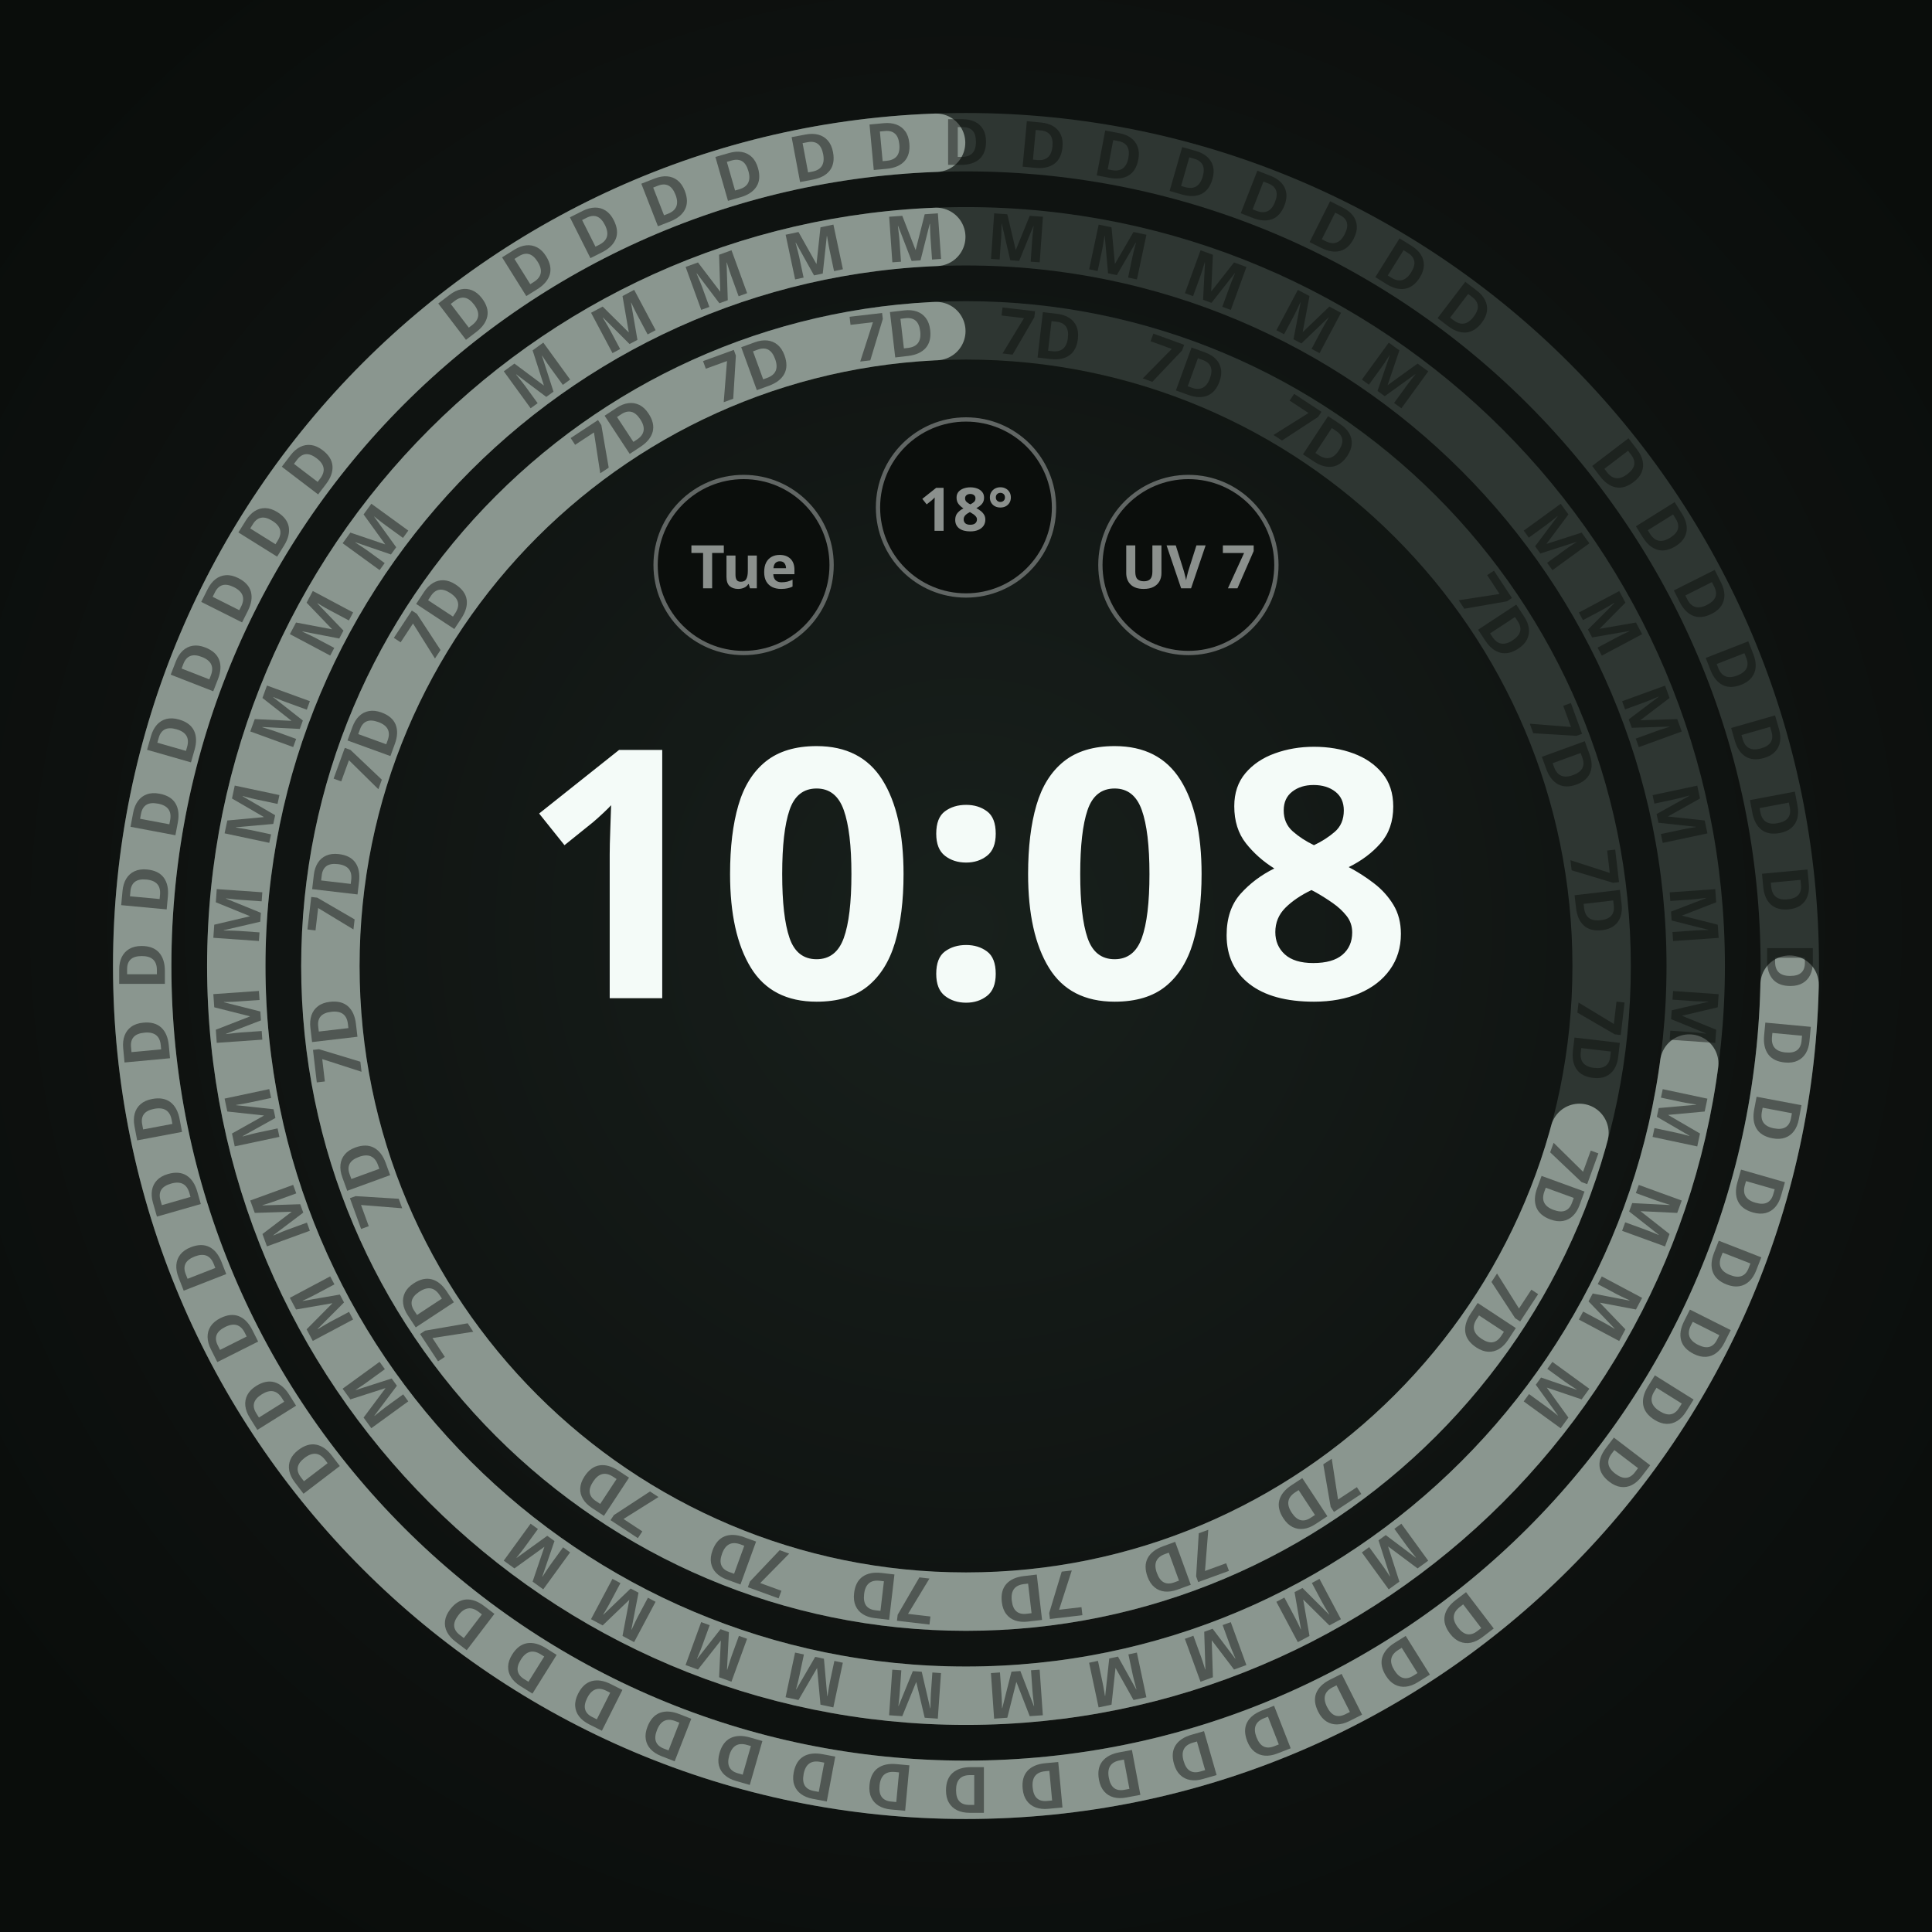
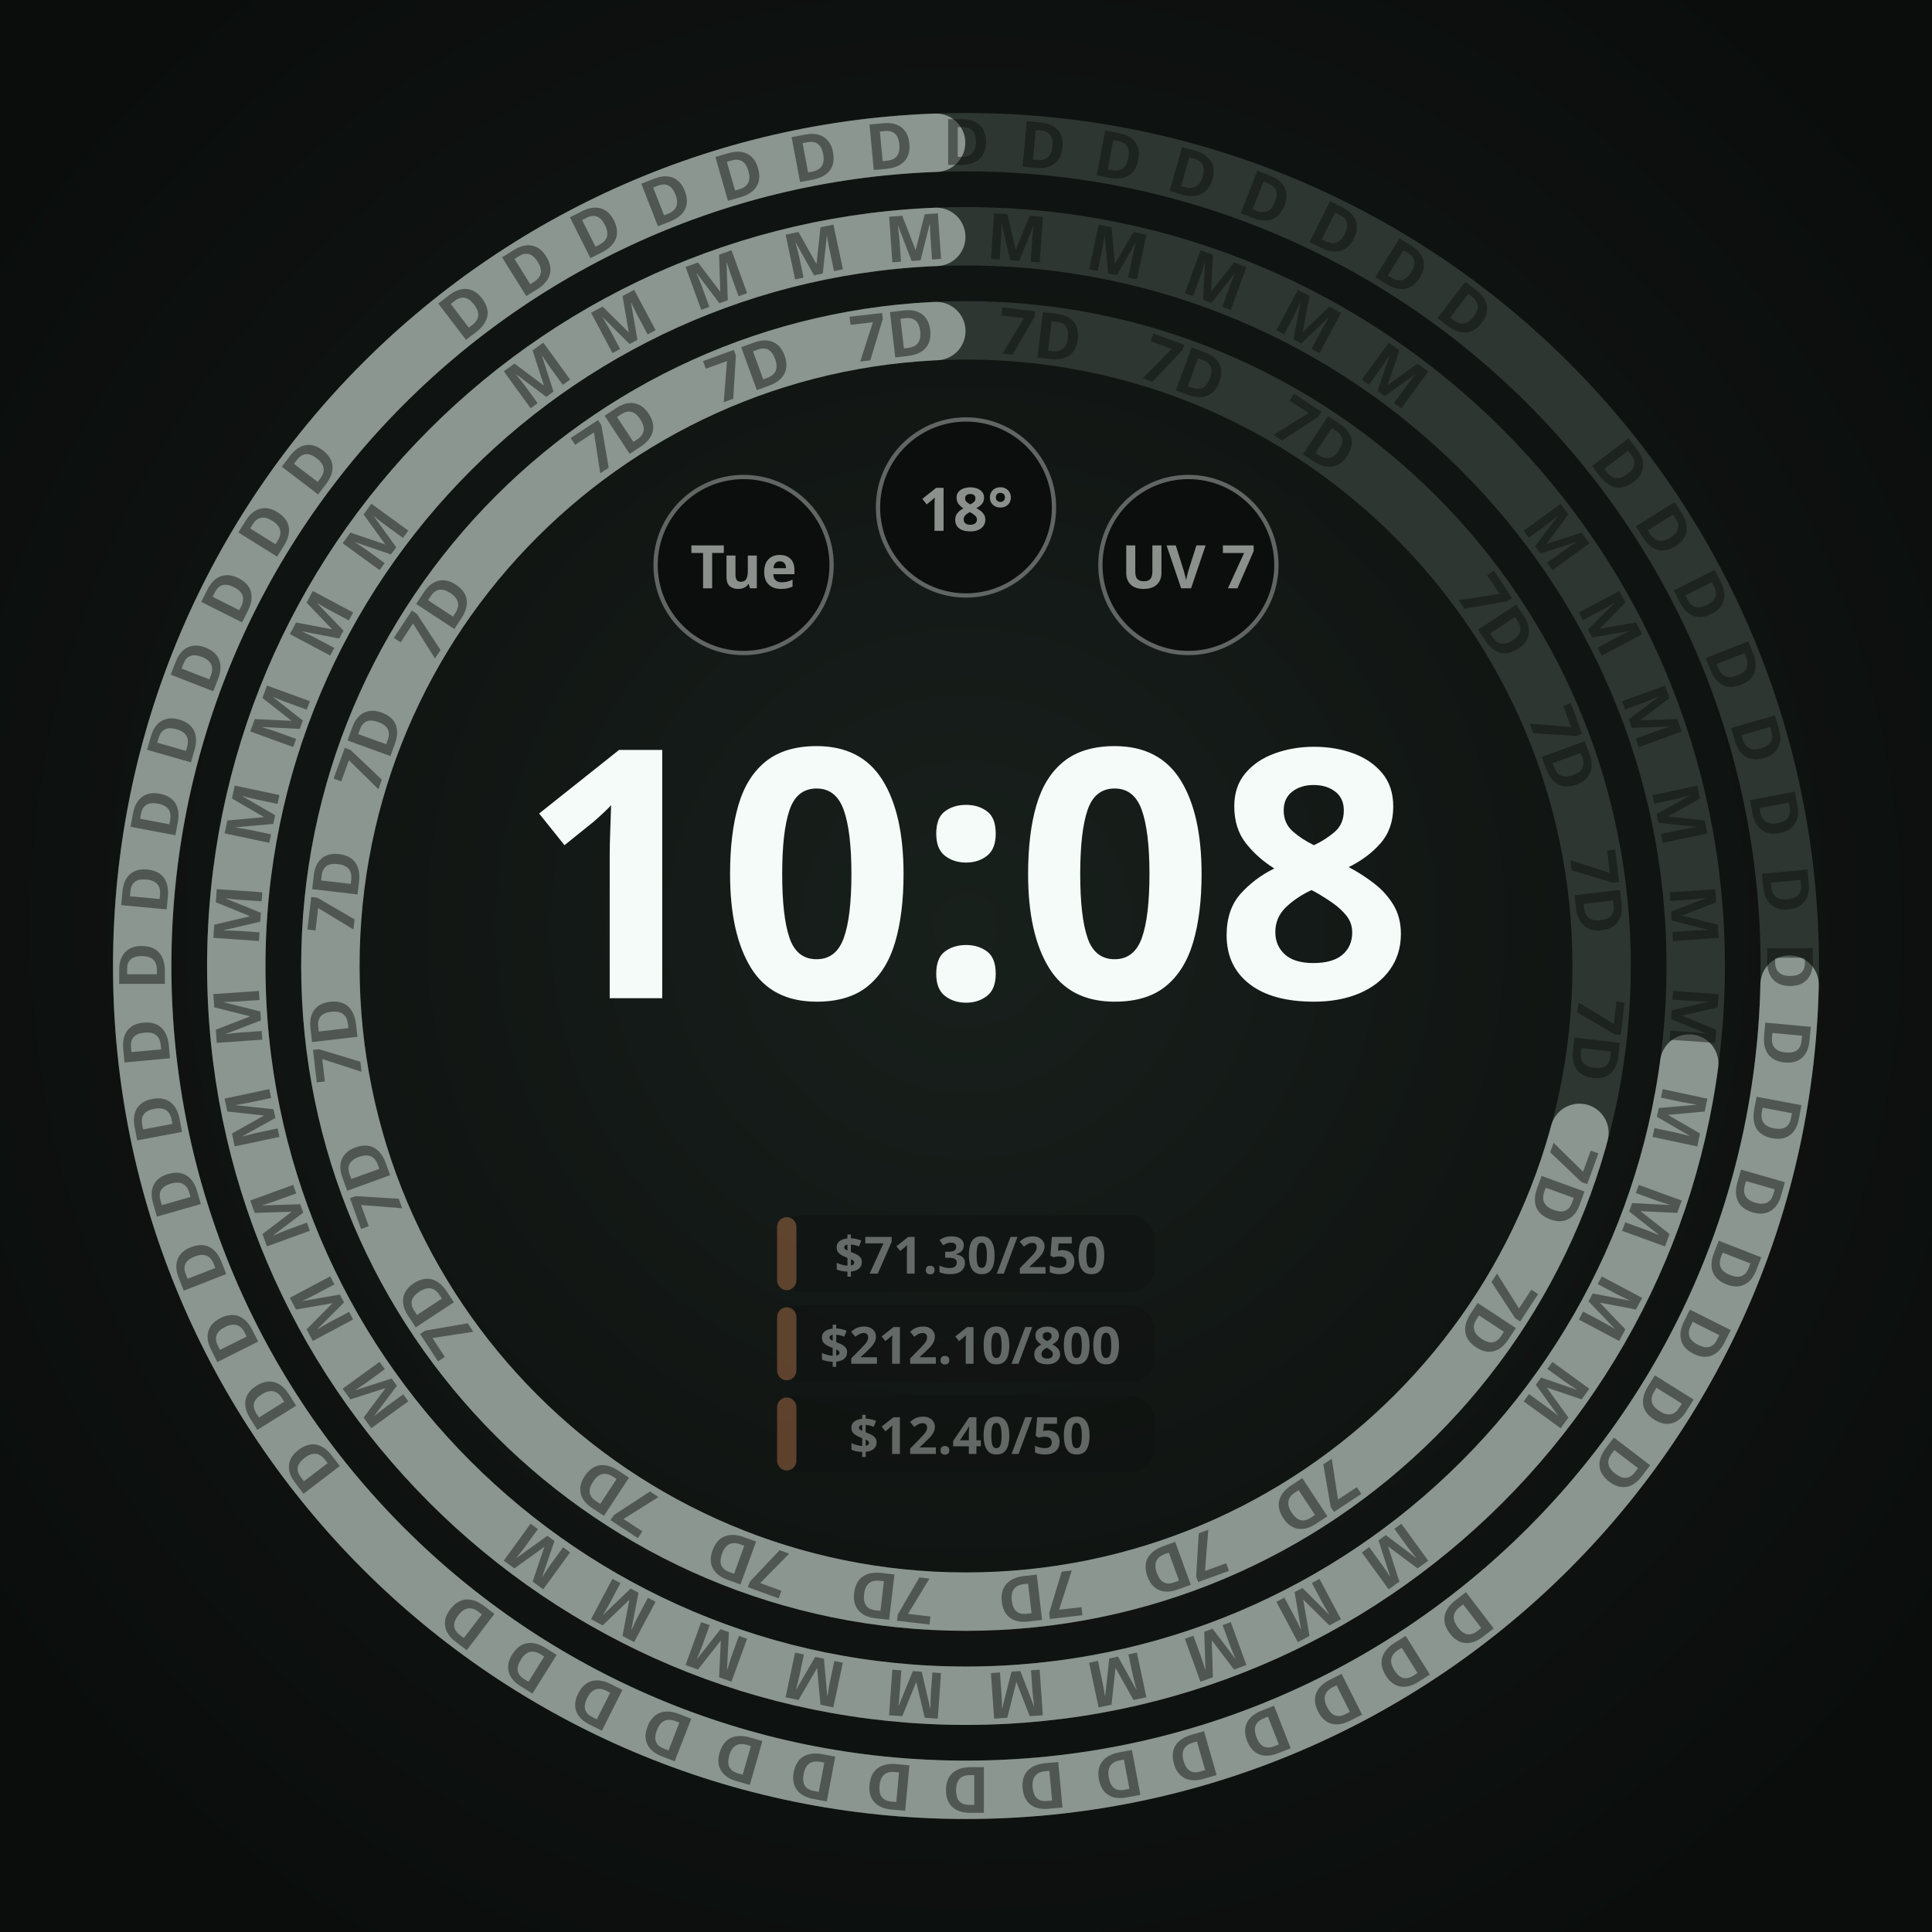
<svg xmlns="http://www.w3.org/2000/svg" width="450" height="450" viewBox="0 0 450 450" role="img" aria-label="Round · ambient · 3 budget periods">
  <defs>
    <radialGradient id="lift" cx="50%" cy="48%" r="62%">
      <stop offset="0%" stop-color="#18201C" />
      <stop offset="55%" stop-color="#101412" />
      <stop offset="100%" stop-color="#0A0D0B" />
    </radialGradient>
    <radialGradient id="cellRecess" cx="50%" cy="50%" r="50%">
      <stop offset="0%" stop-color="#0B0E0C" />
      <stop offset="55%" stop-color="#0B0E0C" />
      <stop offset="100%" stop-color="#242A27" />
    </radialGradient>
  </defs>
  <rect width="450" height="450" fill="url(#lift)" />
  <circle cx="225" cy="225" r="148.05" fill="none" stroke="#2E3632" stroke-width="13.601" />
  <circle cx="225" cy="225" r="148.05" fill="none" stroke="#8A968F" stroke-width="13.601" stroke-linecap="round" stroke-dasharray="651.51 930.23" stroke-dashoffset="-271.91" transform="rotate(-90 225 225)" />
  <g font-family="Noto Sans, sans-serif" font-size="14.9" font-weight="700" fill="#0A0D0B" fill-opacity="0.45" text-anchor="middle">
    <text x="225" y="82.3" transform="rotate(56.67 225 225)">7D</text>
    <text x="225" y="82.3" transform="rotate(70.00 225 225)">7D</text>
    <text x="225" y="82.3" transform="rotate(83.33 225 225)">7D</text>
    <text x="225" y="82.3" transform="rotate(96.67 225 225)">7D</text>
    <text x="225" y="82.3" transform="rotate(110.00 225 225)">7D</text>
    <text x="225" y="82.3" transform="rotate(123.33 225 225)">7D</text>
    <text x="225" y="82.3" transform="rotate(146.67 225 225)">7D</text>
    <text x="225" y="82.3" transform="rotate(160.00 225 225)">7D</text>
    <text x="225" y="82.3" transform="rotate(173.33 225 225)">7D</text>
    <text x="225" y="82.3" transform="rotate(186.67 225 225)">7D</text>
    <text x="225" y="82.3" transform="rotate(200.00 225 225)">7D</text>
    <text x="225" y="82.3" transform="rotate(213.33 225 225)">7D</text>
    <text x="225" y="82.3" transform="rotate(236.67 225 225)">7D</text>
    <text x="225" y="82.3" transform="rotate(250.00 225 225)">7D</text>
    <text x="225" y="82.3" transform="rotate(263.33 225 225)">7D</text>
    <text x="225" y="82.3" transform="rotate(276.67 225 225)">7D</text>
    <text x="225" y="82.3" transform="rotate(290.00 225 225)">7D</text>
    <text x="225" y="82.3" transform="rotate(303.33 225 225)">7D</text>
    <text x="225" y="82.3" transform="rotate(326.67 225 225)">7D</text>
    <text x="225" y="82.3" transform="rotate(340.00 225 225)">7D</text>
    <text x="225" y="82.3" transform="rotate(353.33 225 225)">7D</text>
    <text x="225" y="82.3" transform="rotate(366.67 225 225)">7D</text>
    <text x="225" y="82.3" transform="rotate(380.00 225 225)">7D</text>
    <text x="225" y="82.3" transform="rotate(393.33 225 225)">7D</text>
  </g>
  <circle cx="225" cy="225" r="169.965" fill="none" stroke="#2E3632" stroke-width="13.601" />
  <circle cx="225" cy="225" r="169.965" fill="none" stroke="#8A968F" stroke-width="13.601" stroke-linecap="round" stroke-dasharray="771.32 1067.92" stroke-dashoffset="-289.80" transform="rotate(-90 225 225)" />
  <g font-family="Noto Sans, sans-serif" font-size="14.9" font-weight="700" fill="#0A0D0B" fill-opacity="0.45" text-anchor="middle">
    <text x="225" y="60.3" transform="rotate(54.00 225 225)">M</text>
    <text x="225" y="60.3" transform="rotate(62.00 225 225)">M</text>
    <text x="225" y="60.3" transform="rotate(70.00 225 225)">M</text>
    <text x="225" y="60.3" transform="rotate(78.00 225 225)">M</text>
    <text x="225" y="60.3" transform="rotate(86.00 225 225)">M</text>
    <text x="225" y="60.3" transform="rotate(94.00 225 225)">M</text>
    <text x="225" y="60.3" transform="rotate(102.00 225 225)">M</text>
    <text x="225" y="60.3" transform="rotate(110.00 225 225)">M</text>
    <text x="225" y="60.3" transform="rotate(118.00 225 225)">M</text>
    <text x="225" y="60.3" transform="rotate(126.00 225 225)">M</text>
    <text x="225" y="60.3" transform="rotate(144.00 225 225)">M</text>
    <text x="225" y="60.3" transform="rotate(152.00 225 225)">M</text>
    <text x="225" y="60.3" transform="rotate(160.00 225 225)">M</text>
    <text x="225" y="60.3" transform="rotate(168.00 225 225)">M</text>
    <text x="225" y="60.3" transform="rotate(176.00 225 225)">M</text>
    <text x="225" y="60.3" transform="rotate(184.00 225 225)">M</text>
    <text x="225" y="60.3" transform="rotate(192.00 225 225)">M</text>
    <text x="225" y="60.3" transform="rotate(200.00 225 225)">M</text>
    <text x="225" y="60.3" transform="rotate(208.00 225 225)">M</text>
    <text x="225" y="60.3" transform="rotate(216.00 225 225)">M</text>
    <text x="225" y="60.3" transform="rotate(234.00 225 225)">M</text>
    <text x="225" y="60.3" transform="rotate(242.00 225 225)">M</text>
    <text x="225" y="60.3" transform="rotate(250.00 225 225)">M</text>
    <text x="225" y="60.3" transform="rotate(258.00 225 225)">M</text>
    <text x="225" y="60.3" transform="rotate(266.00 225 225)">M</text>
    <text x="225" y="60.3" transform="rotate(274.00 225 225)">M</text>
    <text x="225" y="60.3" transform="rotate(282.00 225 225)">M</text>
    <text x="225" y="60.3" transform="rotate(290.00 225 225)">M</text>
    <text x="225" y="60.3" transform="rotate(298.00 225 225)">M</text>
    <text x="225" y="60.3" transform="rotate(306.00 225 225)">M</text>
    <text x="225" y="60.3" transform="rotate(324.00 225 225)">M</text>
    <text x="225" y="60.3" transform="rotate(332.00 225 225)">M</text>
    <text x="225" y="60.3" transform="rotate(340.00 225 225)">M</text>
    <text x="225" y="60.3" transform="rotate(348.00 225 225)">M</text>
    <text x="225" y="60.3" transform="rotate(356.00 225 225)">M</text>
    <text x="225" y="60.3" transform="rotate(364.00 225 225)">M</text>
    <text x="225" y="60.3" transform="rotate(372.00 225 225)">M</text>
    <text x="225" y="60.3" transform="rotate(380.00 225 225)">M</text>
    <text x="225" y="60.3" transform="rotate(388.00 225 225)">M</text>
    <text x="225" y="60.3" transform="rotate(396.00 225 225)">M</text>
  </g>
  <circle cx="225" cy="225" r="191.88" fill="none" stroke="#2E3632" stroke-width="13.601" />
  <circle cx="225" cy="225" r="191.88" fill="none" stroke="#8A968F" stroke-width="13.601" stroke-linecap="round" stroke-dasharray="893.02 1205.62" stroke-dashoffset="-305.79" transform="rotate(-90 225 225)" />
  <g font-family="Noto Sans, sans-serif" font-size="14.9" font-weight="700" fill="#0A0D0B" fill-opacity="0.45" text-anchor="middle">
    <text x="225" y="38.4" transform="rotate(52.67 225 225)">D</text>
    <text x="225" y="38.4" transform="rotate(58.00 225 225)">D</text>
    <text x="225" y="38.4" transform="rotate(63.33 225 225)">D</text>
    <text x="225" y="38.4" transform="rotate(68.67 225 225)">D</text>
    <text x="225" y="38.4" transform="rotate(74.00 225 225)">D</text>
    <text x="225" y="38.4" transform="rotate(79.33 225 225)">D</text>
    <text x="225" y="38.4" transform="rotate(84.67 225 225)">D</text>
    <text x="225" y="38.4" transform="rotate(90.00 225 225)">D</text>
    <text x="225" y="38.4" transform="rotate(95.33 225 225)">D</text>
    <text x="225" y="38.4" transform="rotate(100.67 225 225)">D</text>
    <text x="225" y="38.4" transform="rotate(106.00 225 225)">D</text>
    <text x="225" y="38.4" transform="rotate(111.33 225 225)">D</text>
    <text x="225" y="38.4" transform="rotate(116.67 225 225)">D</text>
    <text x="225" y="38.4" transform="rotate(122.00 225 225)">D</text>
    <text x="225" y="38.4" transform="rotate(127.33 225 225)">D</text>
    <text x="225" y="38.4" transform="rotate(142.67 225 225)">D</text>
    <text x="225" y="38.4" transform="rotate(148.00 225 225)">D</text>
    <text x="225" y="38.4" transform="rotate(153.33 225 225)">D</text>
    <text x="225" y="38.4" transform="rotate(158.67 225 225)">D</text>
    <text x="225" y="38.4" transform="rotate(164.00 225 225)">D</text>
    <text x="225" y="38.4" transform="rotate(169.33 225 225)">D</text>
    <text x="225" y="38.4" transform="rotate(174.67 225 225)">D</text>
    <text x="225" y="38.4" transform="rotate(180.00 225 225)">D</text>
    <text x="225" y="38.4" transform="rotate(185.33 225 225)">D</text>
    <text x="225" y="38.4" transform="rotate(190.67 225 225)">D</text>
    <text x="225" y="38.4" transform="rotate(196.00 225 225)">D</text>
    <text x="225" y="38.4" transform="rotate(201.33 225 225)">D</text>
    <text x="225" y="38.4" transform="rotate(206.67 225 225)">D</text>
    <text x="225" y="38.4" transform="rotate(212.00 225 225)">D</text>
    <text x="225" y="38.4" transform="rotate(217.33 225 225)">D</text>
    <text x="225" y="38.4" transform="rotate(232.67 225 225)">D</text>
    <text x="225" y="38.4" transform="rotate(238.00 225 225)">D</text>
    <text x="225" y="38.4" transform="rotate(243.33 225 225)">D</text>
    <text x="225" y="38.4" transform="rotate(248.67 225 225)">D</text>
    <text x="225" y="38.4" transform="rotate(254.00 225 225)">D</text>
    <text x="225" y="38.4" transform="rotate(259.33 225 225)">D</text>
    <text x="225" y="38.4" transform="rotate(264.67 225 225)">D</text>
    <text x="225" y="38.4" transform="rotate(270.00 225 225)">D</text>
    <text x="225" y="38.4" transform="rotate(275.33 225 225)">D</text>
    <text x="225" y="38.4" transform="rotate(280.67 225 225)">D</text>
    <text x="225" y="38.4" transform="rotate(286.00 225 225)">D</text>
    <text x="225" y="38.4" transform="rotate(291.33 225 225)">D</text>
    <text x="225" y="38.4" transform="rotate(296.67 225 225)">D</text>
    <text x="225" y="38.4" transform="rotate(302.00 225 225)">D</text>
    <text x="225" y="38.4" transform="rotate(307.33 225 225)">D</text>
    <text x="225" y="38.4" transform="rotate(322.67 225 225)">D</text>
    <text x="225" y="38.4" transform="rotate(328.00 225 225)">D</text>
    <text x="225" y="38.4" transform="rotate(333.33 225 225)">D</text>
    <text x="225" y="38.4" transform="rotate(338.67 225 225)">D</text>
    <text x="225" y="38.4" transform="rotate(344.00 225 225)">D</text>
    <text x="225" y="38.4" transform="rotate(349.33 225 225)">D</text>
    <text x="225" y="38.4" transform="rotate(354.67 225 225)">D</text>
    <text x="225" y="38.4" transform="rotate(360.00 225 225)">D</text>
    <text x="225" y="38.4" transform="rotate(365.33 225 225)">D</text>
    <text x="225" y="38.4" transform="rotate(370.67 225 225)">D</text>
    <text x="225" y="38.4" transform="rotate(376.00 225 225)">D</text>
    <text x="225" y="38.4" transform="rotate(381.33 225 225)">D</text>
    <text x="225" y="38.4" transform="rotate(386.67 225 225)">D</text>
    <text x="225" y="38.4" transform="rotate(392.00 225 225)">D</text>
    <text x="225" y="38.4" transform="rotate(397.33 225 225)">D</text>
  </g>
  <circle cx="173.2" cy="131.6" r="21.0" fill="#0B0E0C" />
  <circle cx="173.2" cy="131.6" r="20.5" fill="none" stroke="#F4FBF8" stroke-width="1.00" stroke-opacity="0.37" />
  <text x="173.2" y="131.6" text-anchor="middle" dominant-baseline="central" font-family="Noto Sans, sans-serif" font-size="14.0" font-weight="700" fill="#F4FBF8" fill-opacity="0.55">Tue</text>
  <circle cx="225.0" cy="118.2" r="21.0" fill="#0B0E0C" />
  <circle cx="225.0" cy="118.2" r="20.5" fill="none" stroke="#F4FBF8" stroke-width="1.00" stroke-opacity="0.37" />
  <text x="225.0" y="118.2" text-anchor="middle" dominant-baseline="central" font-family="Noto Sans, sans-serif" font-size="14.0" font-weight="700" fill="#F4FBF8" fill-opacity="0.55">18°</text>
  <circle cx="276.8" cy="131.6" r="21.0" fill="#0B0E0C" />
  <circle cx="276.8" cy="131.6" r="20.5" fill="none" stroke="#F4FBF8" stroke-width="1.00" stroke-opacity="0.37" />
  <text x="276.8" y="131.6" text-anchor="middle" dominant-baseline="central" font-family="Noto Sans, sans-serif" font-size="14.0" font-weight="700" fill="#F4FBF8" fill-opacity="0.55">UV 7</text>
  <text x="225" y="232.5" text-anchor="middle" font-family="Noto Sans, sans-serif" font-size="81.0" font-weight="700" fill="#F4FBF8">10:08</text>
+   <g opacity="0.353">
+     <rect x="181.0" y="283.0" width="88.0" height="18.0" rx="6.0" fill="#0B0E0C" fill-opacity="0.92" />
+     <rect x="181.0" y="283.5" width="4.5" height="17.0" rx="2.3" fill="#E8915A" />
+     <text x="226.0" y="292.0" text-anchor="middle" dominant-baseline="central" font-family="Noto Sans, sans-serif" font-size="12.0" font-weight="700" fill="#F4FBF8">$71.30/250</text>
+   </g>
+   <g opacity="0.353">
+     <rect x="181.0" y="304.0" width="88.0" height="18.0" rx="6.0" fill="#0B0E0C" fill-opacity="0.92" />
+     <rect x="181.0" y="304.5" width="4.5" height="17.0" rx="2.3" fill="#E8915A" />
+     <text x="226.0" y="313.0" text-anchor="middle" dominant-baseline="central" font-family="Noto Sans, sans-serif" font-size="12.0" font-weight="700" fill="#F4FBF8">$212.10/800</text>
+   </g>
+   <g opacity="0.353">
+     <rect x="181.0" y="325.0" width="88.0" height="18.0" rx="6.0" fill="#0B0E0C" fill-opacity="0.92" />
+     <rect x="181.0" y="325.5" width="4.5" height="17.0" rx="2.3" fill="#E8915A" />
+     <text x="226.0" y="334.0" text-anchor="middle" dominant-baseline="central" font-family="Noto Sans, sans-serif" font-size="12.0" font-weight="700" fill="#F4FBF8">$12.40/50</text>
+   </g>
</svg>
